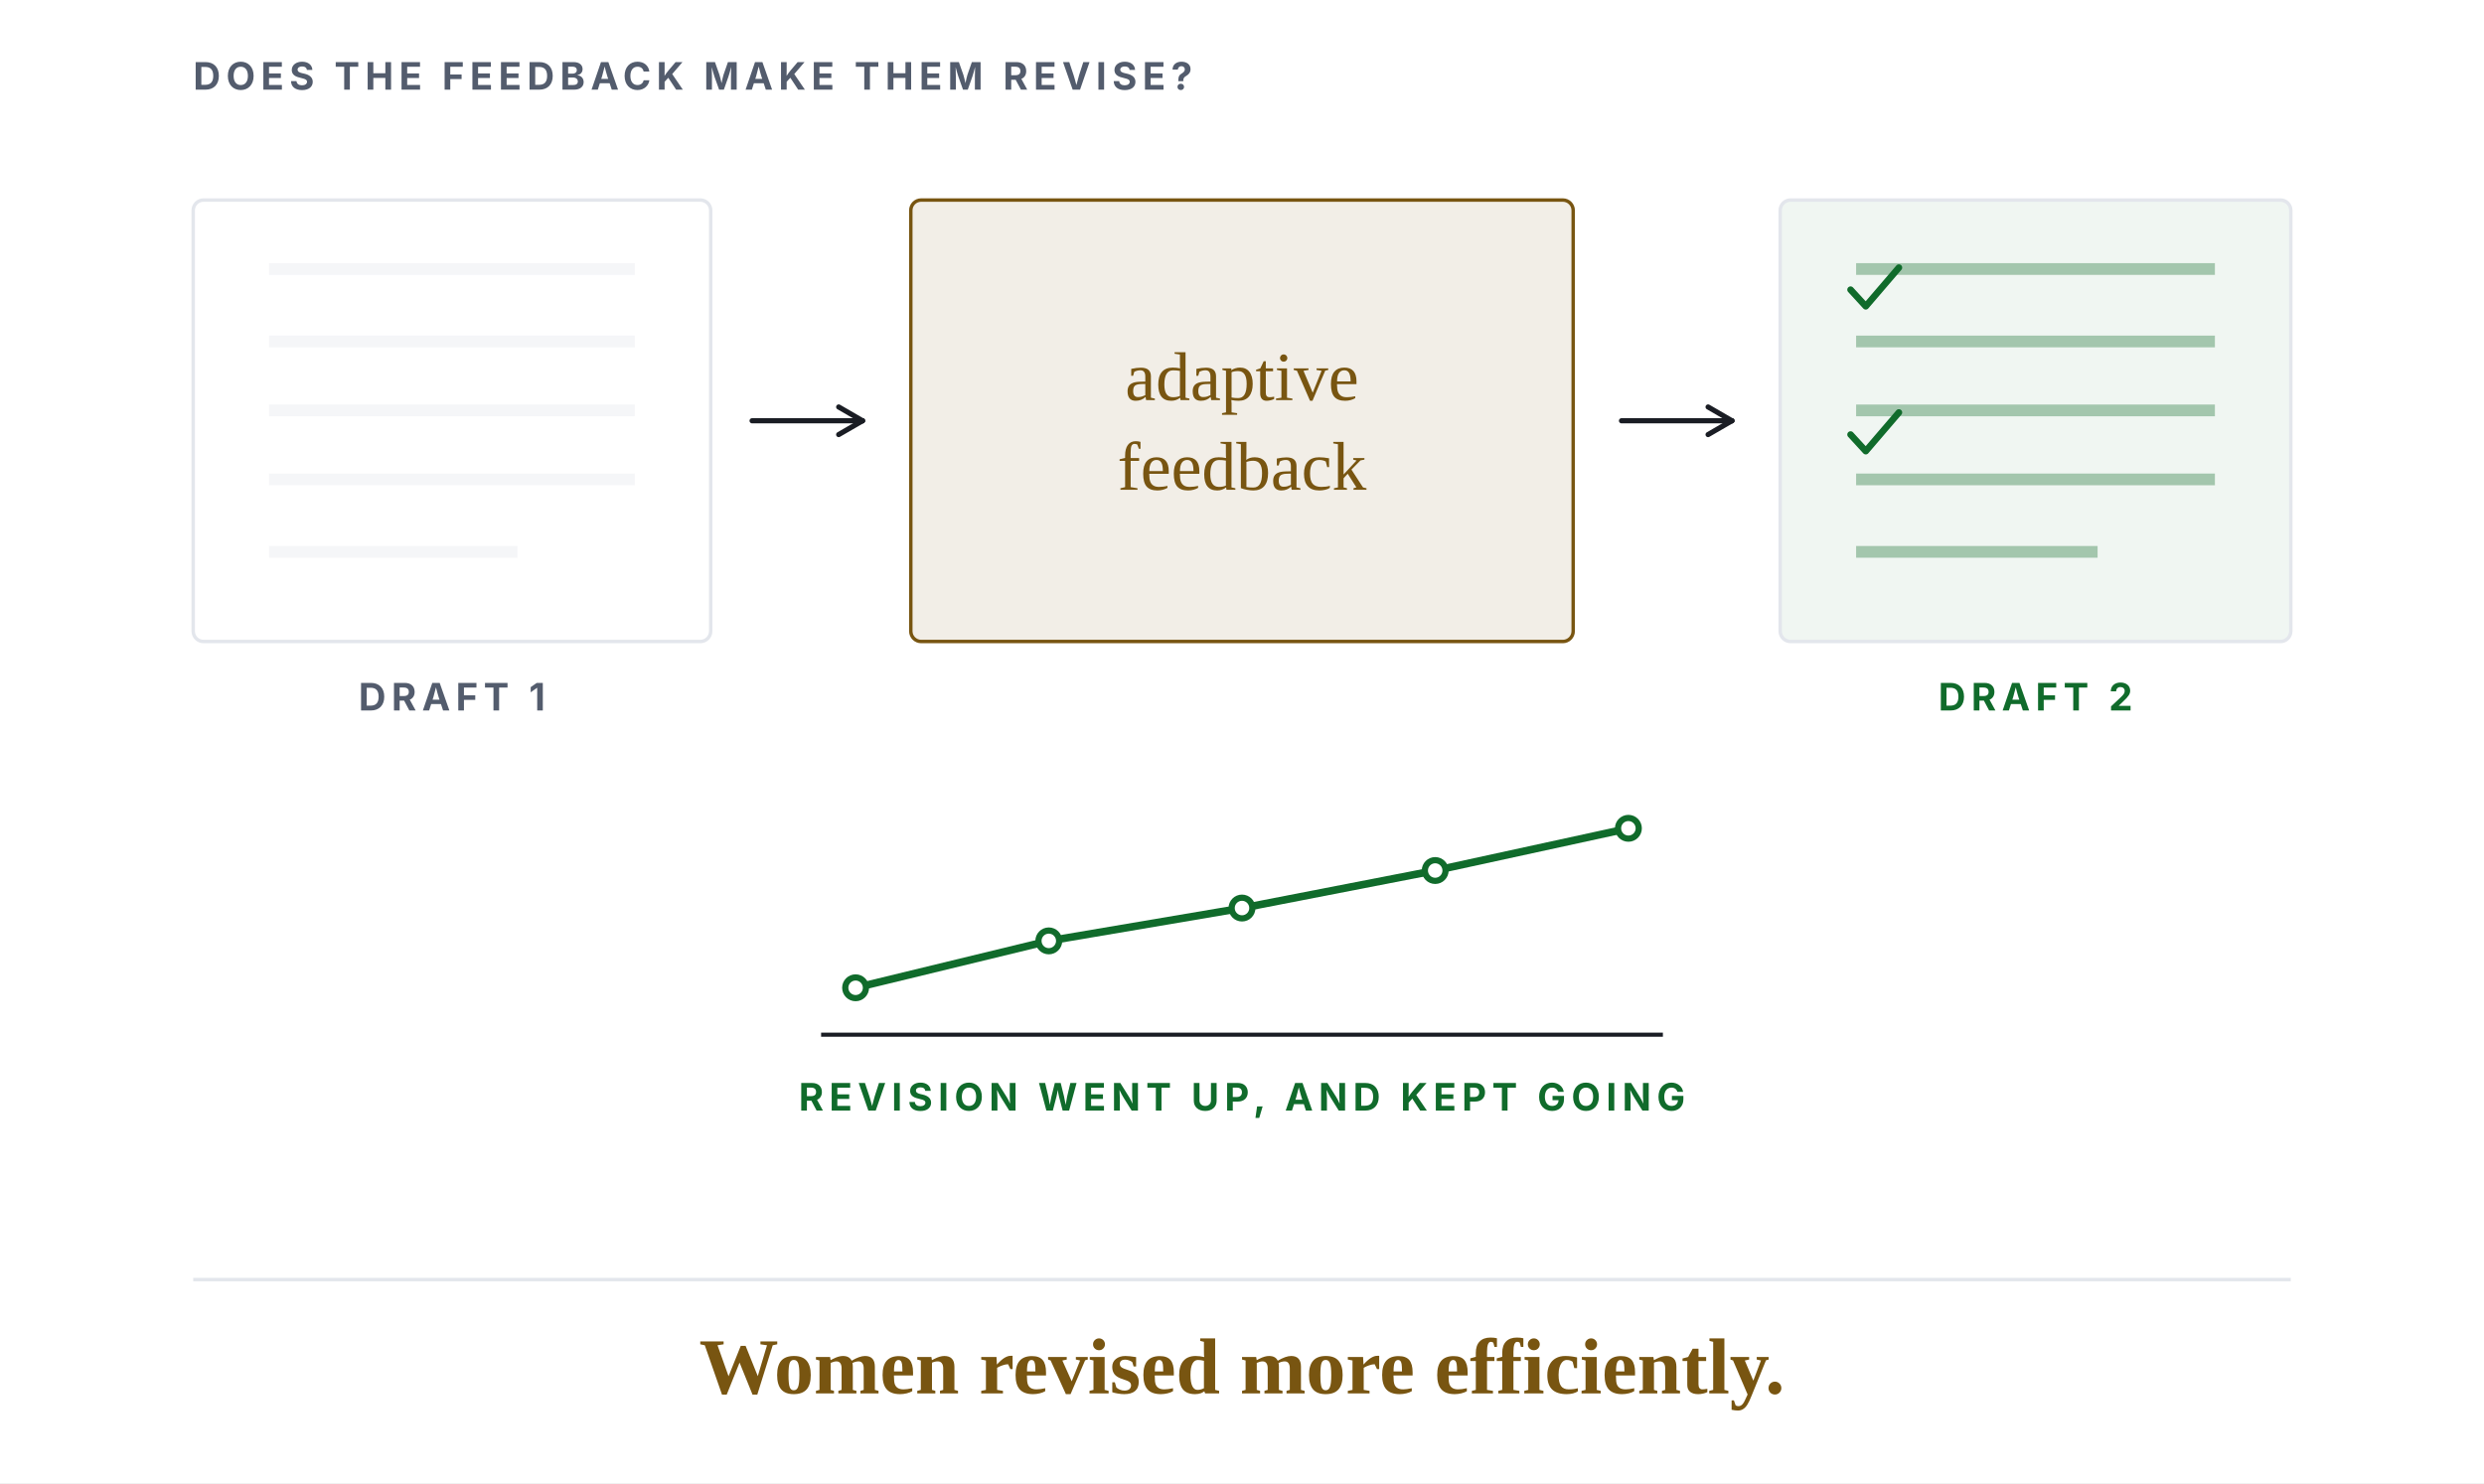
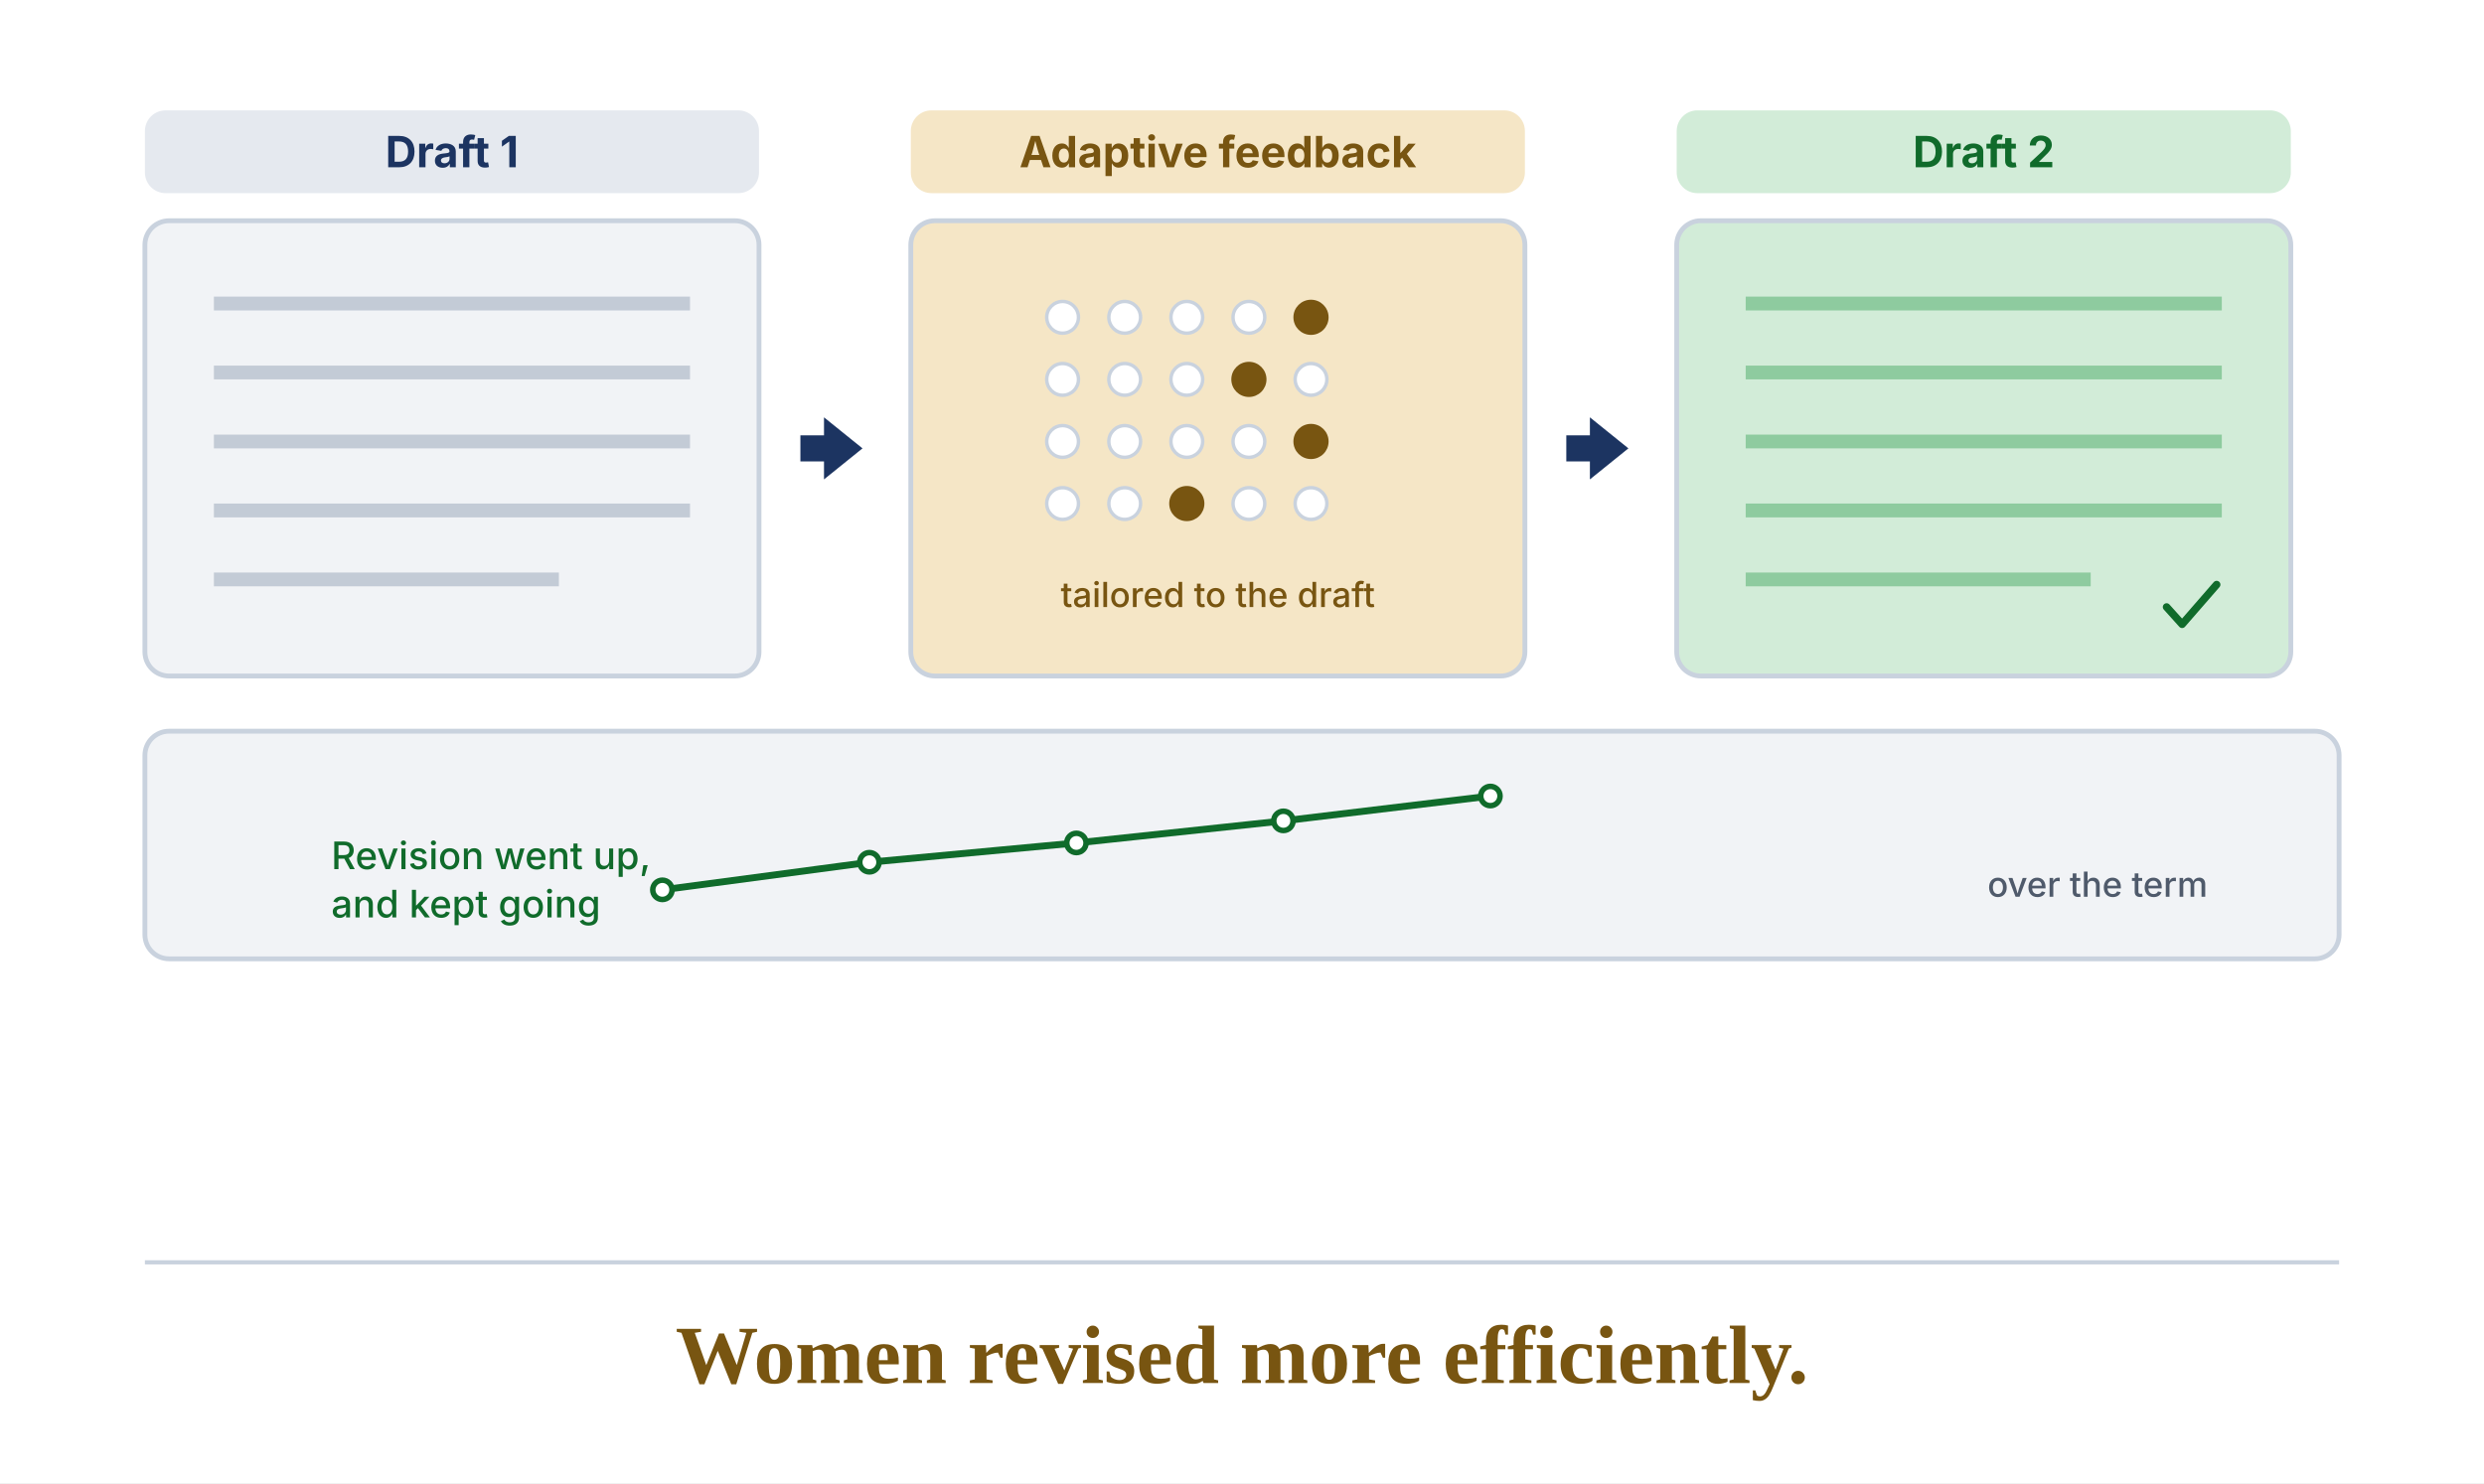
<svg xmlns="http://www.w3.org/2000/svg" class="wb" viewBox="0 0 720 430" role="img" aria-label="Adaptive writing support measurably increased revision; learners improved over time, and women revised more efficiently.">
  <rect width="720" height="430" fill="#ffffff" />
-   <text x="56" y="26" text-anchor="start" font-family="Inter,-apple-system,'Helvetica Neue',system-ui,sans-serif" font-size="11" font-weight="700" fill="#535c6d" letter-spacing="1.6">DOES THE FEEDBACK MAKE THEM REVISE?</text>
-   <rect x="56" y="58" width="150" height="128" rx="3" fill="none" stroke="#e3e6ec" stroke-width="1" />
-   <path d="M78 78 H184" fill="none" stroke="#e3e6ec" stroke-width="3.4" stroke-linecap="butt" stroke-linejoin="round" stroke-opacity="0.34" />
-   <path d="M78 99 H184" fill="none" stroke="#e3e6ec" stroke-width="3.4" stroke-linecap="butt" stroke-linejoin="round" stroke-opacity="0.34" />
-   <path d="M78 119 H184" fill="none" stroke="#e3e6ec" stroke-width="3.4" stroke-linecap="butt" stroke-linejoin="round" stroke-opacity="0.34" />
-   <path d="M78 139 H184" fill="none" stroke="#e3e6ec" stroke-width="3.4" stroke-linecap="butt" stroke-linejoin="round" stroke-opacity="0.34" />
-   <path d="M78 160 H150" fill="none" stroke="#e3e6ec" stroke-width="3.4" stroke-linecap="butt" stroke-linejoin="round" stroke-opacity="0.34" />
-   <text x="131" y="206" text-anchor="middle" font-family="Inter,-apple-system,'Helvetica Neue',system-ui,sans-serif" font-size="11" font-weight="700" fill="#535c6d" letter-spacing="1.6">DRAFT 1</text>
-   <path d="M218 122 L250 122" fill="none" stroke="#1a1d24" stroke-width="1.5" stroke-linecap="round" stroke-linejoin="round" />
-   <path d="M250 122 l-6.9 4.0" fill="none" stroke="#1a1d24" stroke-width="1.5" stroke-linecap="round" stroke-linejoin="round" />
-   <path d="M250 122 l-6.9 -4.0" fill="none" stroke="#1a1d24" stroke-width="1.5" stroke-linecap="round" stroke-linejoin="round" />
-   <rect x="264" y="58" width="192" height="128" rx="3" fill="#785511" fill-opacity="0.1" />
-   <rect x="264" y="58" width="192" height="128" rx="3" fill="none" stroke="#785511" stroke-width="1" />
-   <text x="360" y="116" text-anchor="middle" font-family="Fraunces,Georgia,'Times New Roman',serif" font-size="20" font-weight="500" fill="#785511">adaptive</text>
-   <text x="360" y="142" text-anchor="middle" font-family="Fraunces,Georgia,'Times New Roman',serif" font-size="20" font-weight="500" fill="#785511">feedback</text>
-   <path d="M470 122 L502 122" fill="none" stroke="#1a1d24" stroke-width="1.5" stroke-linecap="round" stroke-linejoin="round" />
-   <path d="M502 122 l-6.9 4.0" fill="none" stroke="#1a1d24" stroke-width="1.5" stroke-linecap="round" stroke-linejoin="round" />
-   <path d="M502 122 l-6.9 -4.0" fill="none" stroke="#1a1d24" stroke-width="1.5" stroke-linecap="round" stroke-linejoin="round" />
-   <rect x="516" y="58" width="148" height="128" rx="3" fill="#106b2b" fill-opacity="0.06" />
-   <rect x="516" y="58" width="148" height="128" rx="3" fill="none" stroke="#e3e6ec" stroke-width="1" />
-   <path d="M538 78 H642" fill="none" stroke="#106b2b" stroke-width="3.4" stroke-linecap="butt" stroke-linejoin="round" stroke-opacity="0.34" />
-   <path d="M538 99 H642" fill="none" stroke="#106b2b" stroke-width="3.4" stroke-linecap="butt" stroke-linejoin="round" stroke-opacity="0.34" />
-   <path d="M538 119 H642" fill="none" stroke="#106b2b" stroke-width="3.4" stroke-linecap="butt" stroke-linejoin="round" stroke-opacity="0.34" />
-   <path d="M538 139 H642" fill="none" stroke="#106b2b" stroke-width="3.4" stroke-linecap="butt" stroke-linejoin="round" stroke-opacity="0.34" />
-   <path d="M538 160 H608" fill="none" stroke="#106b2b" stroke-width="3.4" stroke-linecap="butt" stroke-linejoin="round" stroke-opacity="0.34" />
-   <path d="M536.4 84 l4.4 4.8 l9.6 -11.2" fill="none" stroke="#106b2b" stroke-width="1.92" stroke-linecap="round" stroke-linejoin="round" />
-   <path d="M536.4 126 l4.4 4.8 l9.6 -11.2" fill="none" stroke="#106b2b" stroke-width="1.92" stroke-linecap="round" stroke-linejoin="round" />
-   <text x="590" y="206" text-anchor="middle" font-family="Inter,-apple-system,'Helvetica Neue',system-ui,sans-serif" font-size="11" font-weight="700" fill="#106b2b" letter-spacing="1.6">DRAFT 2</text>
-   <path d="M248.0 286.4 L304.0 272.8 L360.0 263.3 L416.0 252.4 L472.0 240.2" fill="none" stroke="#106b2b" stroke-width="2.2" stroke-linecap="round" stroke-linejoin="round" />
-   <circle cx="248.0" cy="286.4" r="3" fill="#ffffff" stroke="#106b2b" stroke-width="1.8" />
-   <circle cx="304.0" cy="272.8" r="3" fill="#ffffff" stroke="#106b2b" stroke-width="1.8" />
-   <circle cx="360.0" cy="263.28" r="3" fill="#ffffff" stroke="#106b2b" stroke-width="1.8" />
-   <circle cx="416.0" cy="252.4" r="3" fill="#ffffff" stroke="#106b2b" stroke-width="1.8" />
-   <circle cx="472.0" cy="240.16" r="3" fill="#ffffff" stroke="#106b2b" stroke-width="1.8" />
-   <path d="M238 300 H482" fill="none" stroke="#1a1d24" stroke-width="1.2" stroke-linecap="butt" stroke-linejoin="round" />
-   <text x="360" y="322" text-anchor="middle" font-family="Inter,-apple-system,'Helvetica Neue',system-ui,sans-serif" font-size="11" font-weight="700" fill="#106b2b" letter-spacing="1.6">REVISION WENT UP, AND KEPT GOING</text>
-   <path d="M56 371 H664" fill="none" stroke="#e3e6ec" stroke-width="1" stroke-linecap="butt" stroke-linejoin="round" />
-   <text x="360.0" y="404" text-anchor="middle" font-family="Fraunces,Georgia,'Times New Roman',serif" font-size="23" font-weight="600" fill="#785511">Women revised more efficiently.</text>
+   <g transform="translate(0 -40)">
+     <rect x="42" y="72" width="178" height="24" rx="6" fill="#e5e9ef" />
+     <text x="131.0" y="88.5" text-anchor="middle" font-family="Inter,-apple-system,'Helvetica Neue',system-ui,sans-serif" font-size="12.5" font-weight="700" fill="#1c3461">Draft 1</text>
+     <rect x="42" y="104" width="178" height="132" rx="7" fill="#f1f3f6" stroke="#c9d2de" stroke-width="1.4" />
+     <path d="M62 128 H200" fill="none" stroke="#c3cbd6" stroke-width="4" stroke-linecap="butt" stroke-linejoin="round" />
+     <path d="M62 148 H200" fill="none" stroke="#c3cbd6" stroke-width="4" stroke-linecap="butt" stroke-linejoin="round" />
+     <path d="M62 168 H200" fill="none" stroke="#c3cbd6" stroke-width="4" stroke-linecap="butt" stroke-linejoin="round" />
+     <path d="M62 188 H200" fill="none" stroke="#c3cbd6" stroke-width="4" stroke-linecap="butt" stroke-linejoin="round" />
+     <path d="M62 208 H162" fill="none" stroke="#c3cbd6" stroke-width="4" stroke-linecap="butt" stroke-linejoin="round" />
+     <path d="M232 166.22 H238.84 V161.0 L250 170 L238.84 179.0 V173.78 H232 Z" fill="#1c3461" />
+     <rect x="264" y="72" width="178" height="24" rx="6" fill="#f5e6c6" />
+     <text x="353.0" y="88.5" text-anchor="middle" font-family="Inter,-apple-system,'Helvetica Neue',system-ui,sans-serif" font-size="12.5" font-weight="700" fill="#785511">Adaptive feedback</text>
+     <rect x="264" y="104" width="178" height="132" rx="7" fill="#f5e6c6" stroke="#c9d2de" stroke-width="1.4" />
+     <circle cx="308" cy="132" r="4.6" fill="#ffffff" stroke="#c9d2de" stroke-width="1" />
+     <circle cx="326" cy="132" r="4.6" fill="#ffffff" stroke="#c9d2de" stroke-width="1" />
+     <circle cx="344" cy="132" r="4.6" fill="#ffffff" stroke="#c9d2de" stroke-width="1" />
+     <circle cx="362" cy="132" r="4.6" fill="#ffffff" stroke="#c9d2de" stroke-width="1" />
+     <circle cx="380" cy="132" r="4.6" fill="#785511" stroke="#785511" stroke-width="1" />
+     <circle cx="308" cy="150" r="4.6" fill="#ffffff" stroke="#c9d2de" stroke-width="1" />
+     <circle cx="326" cy="150" r="4.6" fill="#ffffff" stroke="#c9d2de" stroke-width="1" />
+     <circle cx="344" cy="150" r="4.6" fill="#ffffff" stroke="#c9d2de" stroke-width="1" />
+     <circle cx="362" cy="150" r="4.6" fill="#785511" stroke="#785511" stroke-width="1" />
+     <circle cx="380" cy="150" r="4.6" fill="#ffffff" stroke="#c9d2de" stroke-width="1" />
+     <circle cx="308" cy="168" r="4.6" fill="#ffffff" stroke="#c9d2de" stroke-width="1" />
+     <circle cx="326" cy="168" r="4.6" fill="#ffffff" stroke="#c9d2de" stroke-width="1" />
+     <circle cx="344" cy="168" r="4.6" fill="#ffffff" stroke="#c9d2de" stroke-width="1" />
+     <circle cx="362" cy="168" r="4.6" fill="#ffffff" stroke="#c9d2de" stroke-width="1" />
+     <circle cx="380" cy="168" r="4.6" fill="#785511" stroke="#785511" stroke-width="1" />
+     <circle cx="308" cy="186" r="4.6" fill="#ffffff" stroke="#c9d2de" stroke-width="1" />
+     <circle cx="326" cy="186" r="4.6" fill="#ffffff" stroke="#c9d2de" stroke-width="1" />
+     <circle cx="344" cy="186" r="4.6" fill="#785511" stroke="#785511" stroke-width="1" />
+     <circle cx="362" cy="186" r="4.6" fill="#ffffff" stroke="#c9d2de" stroke-width="1" />
+     <circle cx="380" cy="186" r="4.6" fill="#ffffff" stroke="#c9d2de" stroke-width="1" />
+     <text x="353.0" y="216" text-anchor="middle" font-family="Inter,-apple-system,'Helvetica Neue',system-ui,sans-serif" font-size="10" font-weight="500" fill="#785511">tailored to the draft</text>
+     <path d="M454 166.22 H460.84 V161.0 L472 170 L460.84 179.0 V173.78 H454 Z" fill="#1c3461" />
+     <rect x="486" y="72" width="178" height="24" rx="6" fill="#d2ecd8" />
+     <text x="575.0" y="88.5" text-anchor="middle" font-family="Inter,-apple-system,'Helvetica Neue',system-ui,sans-serif" font-size="12.5" font-weight="700" fill="#106b2b">Draft 2</text>
+     <rect x="486" y="104" width="178" height="132" rx="7" fill="#d2ecd8" stroke="#c9d2de" stroke-width="1.4" />
+     <path d="M506 128 H644" fill="none" stroke="#8ecb9f" stroke-width="4" stroke-linecap="butt" stroke-linejoin="round" />
+     <path d="M506 148 H644" fill="none" stroke="#8ecb9f" stroke-width="4" stroke-linecap="butt" stroke-linejoin="round" />
+     <path d="M506 168 H644" fill="none" stroke="#8ecb9f" stroke-width="4" stroke-linecap="butt" stroke-linejoin="round" />
+     <path d="M506 188 H644" fill="none" stroke="#8ecb9f" stroke-width="4" stroke-linecap="butt" stroke-linejoin="round" />
+     <path d="M506 208 H606" fill="none" stroke="#8ecb9f" stroke-width="4" stroke-linecap="butt" stroke-linejoin="round" />
+     <path d="M628.0 216 l4.5 5.0 l10.0 -11.5" fill="none" stroke="#106b2b" stroke-width="2.2" stroke-linecap="round" stroke-linejoin="round" />
+     <rect x="42" y="252" width="636" height="66" rx="7" fill="#f1f3f6" stroke="#c9d2de" stroke-width="1.4" />
+     <path d="M192.0 298.0 L252.0 290.0 L312.0 284.4 L372.0 278.0 L432.0 270.8" fill="none" stroke="#106b2b" stroke-width="2.0" stroke-linecap="round" stroke-linejoin="round" />
+     <circle cx="192.0" cy="298.0" r="2.8" fill="#ffffff" stroke="#106b2b" stroke-width="1.6" />
+     <circle cx="252.0" cy="290.0" r="2.8" fill="#ffffff" stroke="#106b2b" stroke-width="1.6" />
+     <circle cx="312.0" cy="284.4" r="2.8" fill="#ffffff" stroke="#106b2b" stroke-width="1.6" />
+     <circle cx="372.0" cy="278.0" r="2.8" fill="#ffffff" stroke="#106b2b" stroke-width="1.6" />
+     <circle cx="432.0" cy="270.8" r="2.8" fill="#ffffff" stroke="#106b2b" stroke-width="1.6" />
+     <text x="96" y="292" text-anchor="start" font-family="Inter,-apple-system,'Helvetica Neue',system-ui,sans-serif" font-size="11" font-weight="500" fill="#106b2b">Revision went up,</text>
+     <text x="96" y="306" text-anchor="start" font-family="Inter,-apple-system,'Helvetica Neue',system-ui,sans-serif" font-size="11" font-weight="500" fill="#106b2b">and kept going</text>
+     <text x="608" y="300" text-anchor="middle" font-family="Inter,-apple-system,'Helvetica Neue',system-ui,sans-serif" font-size="10" font-weight="500" fill="#4f5a6b">over the term</text>
+   </g>
+   <path d="M42 366 H678" fill="none" stroke="#c9d2de" stroke-width="1.2" stroke-linecap="butt" stroke-linejoin="round" />
+   <text x="360.0" y="401" text-anchor="middle" font-family="Fraunces,Georgia,'Times New Roman',serif" font-size="24" font-weight="600" fill="#785511">Women revised more efficiently.</text>
</svg>
